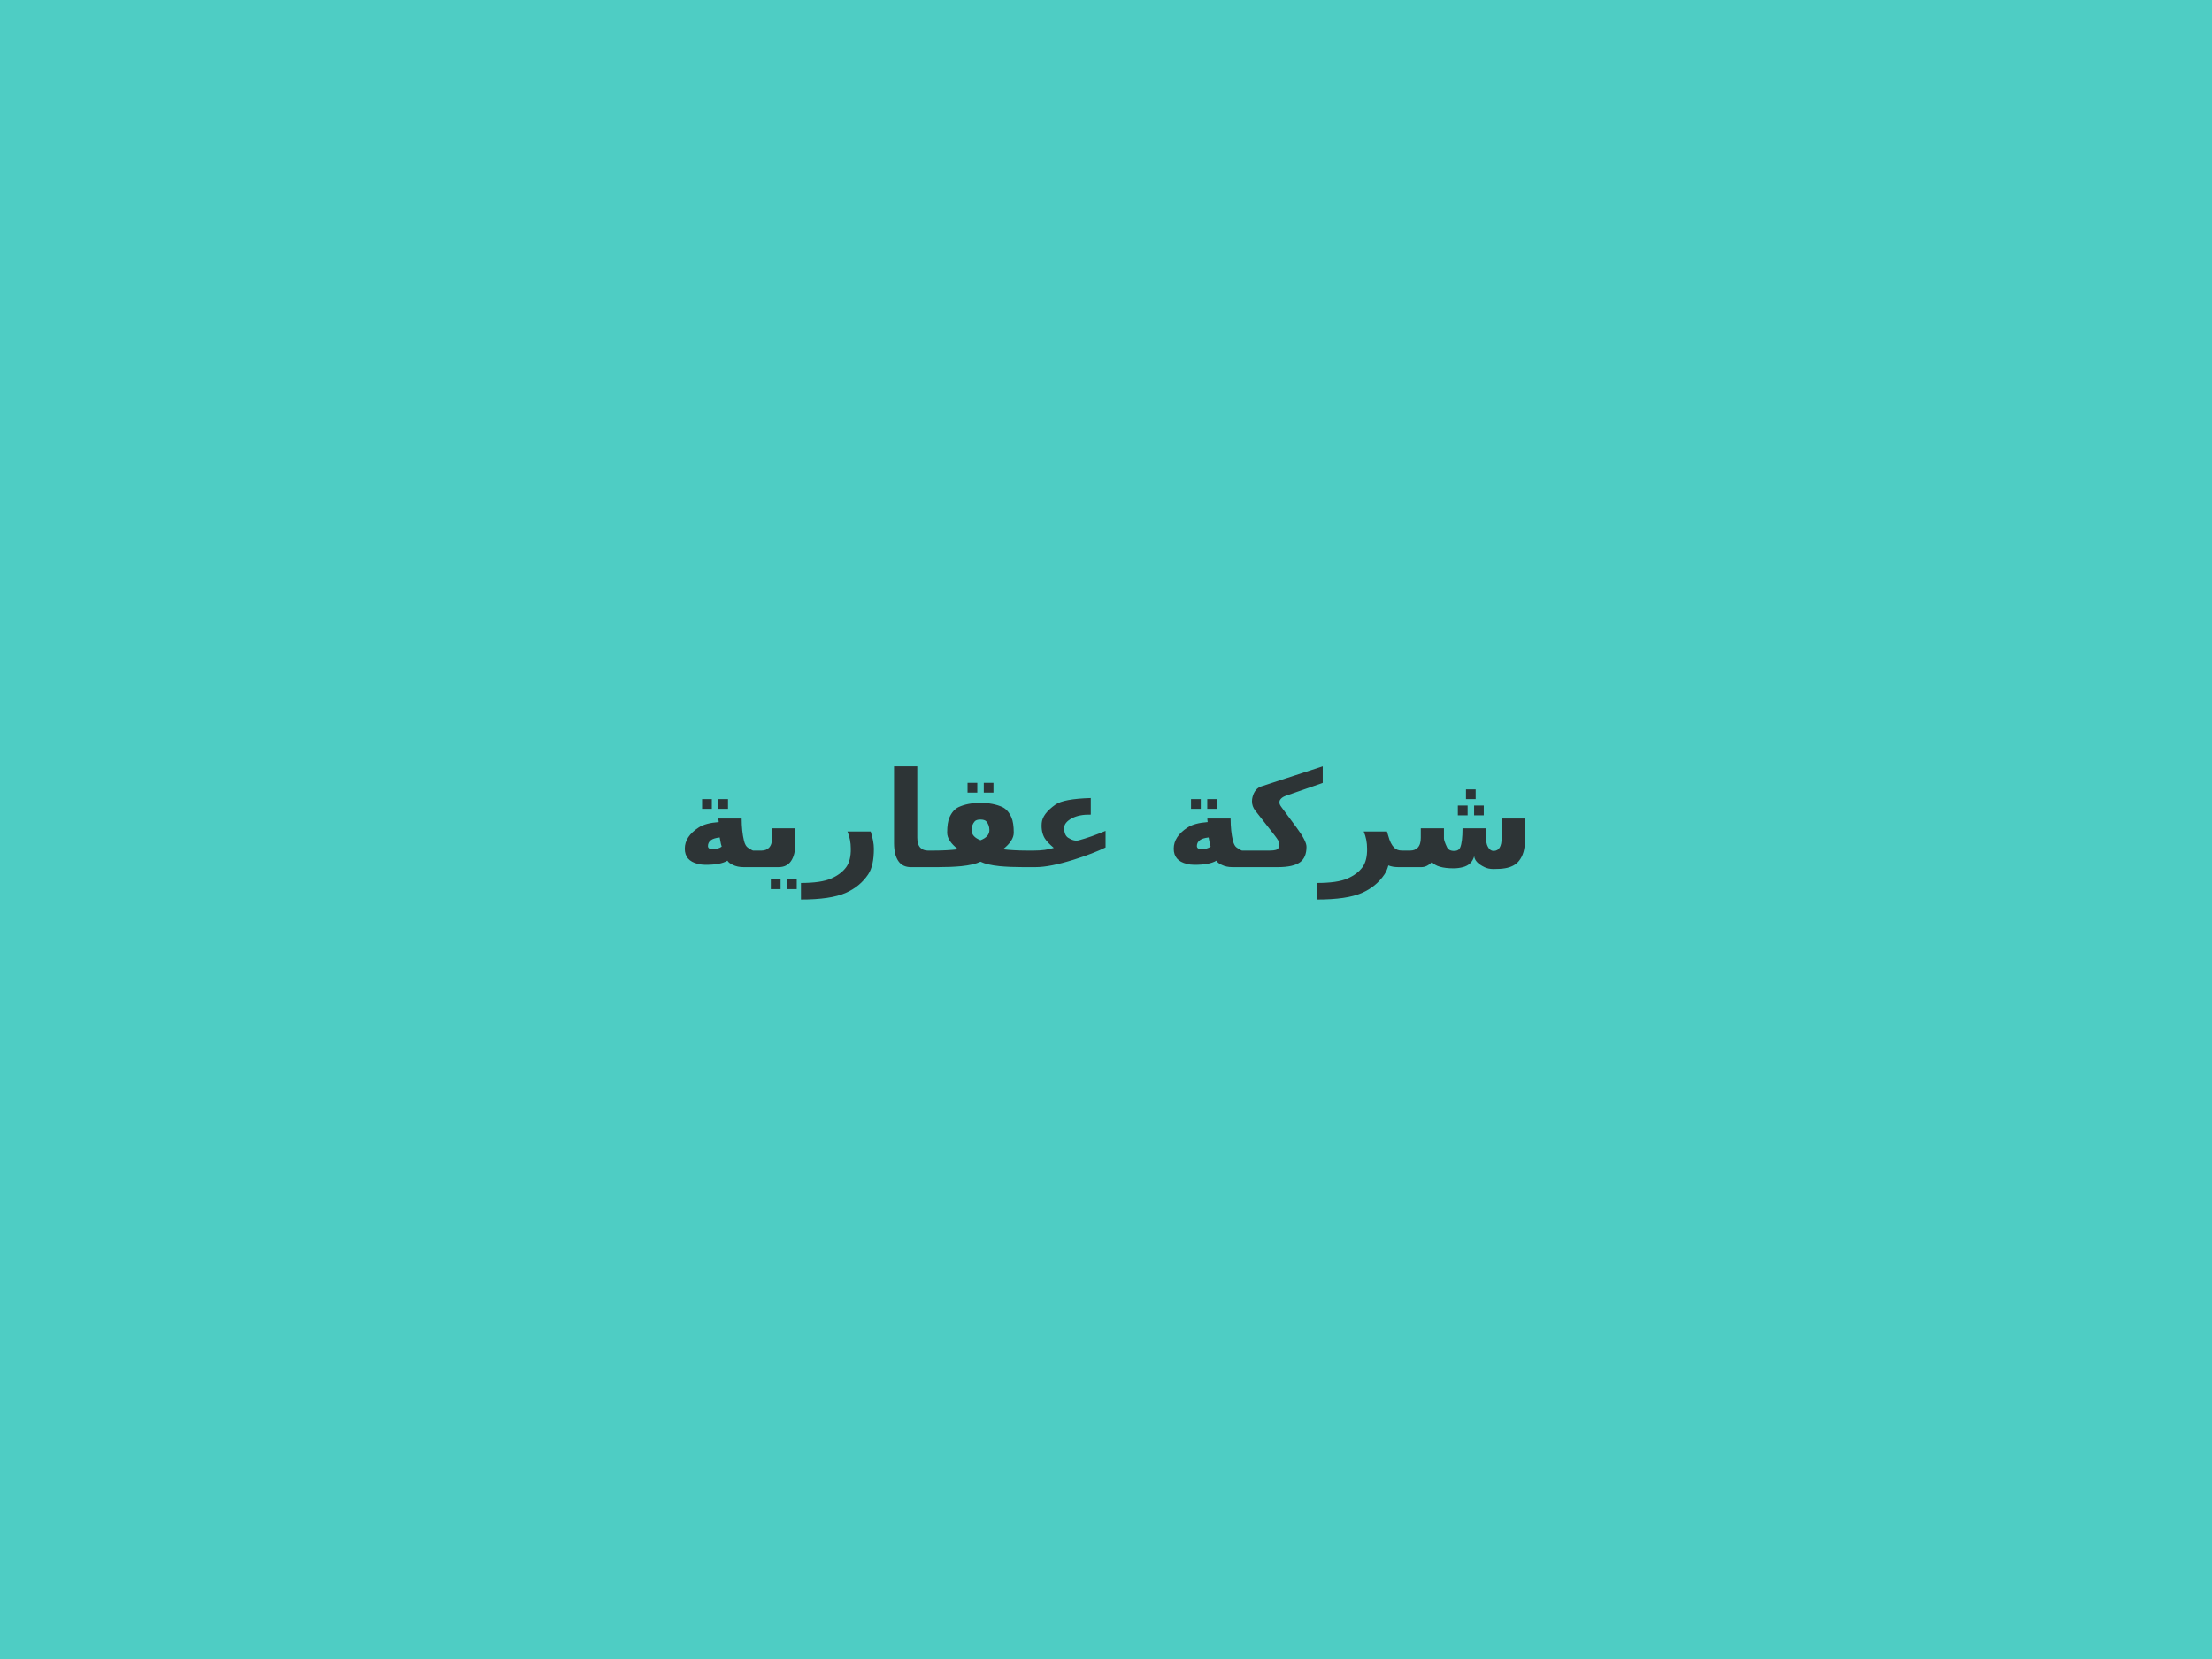
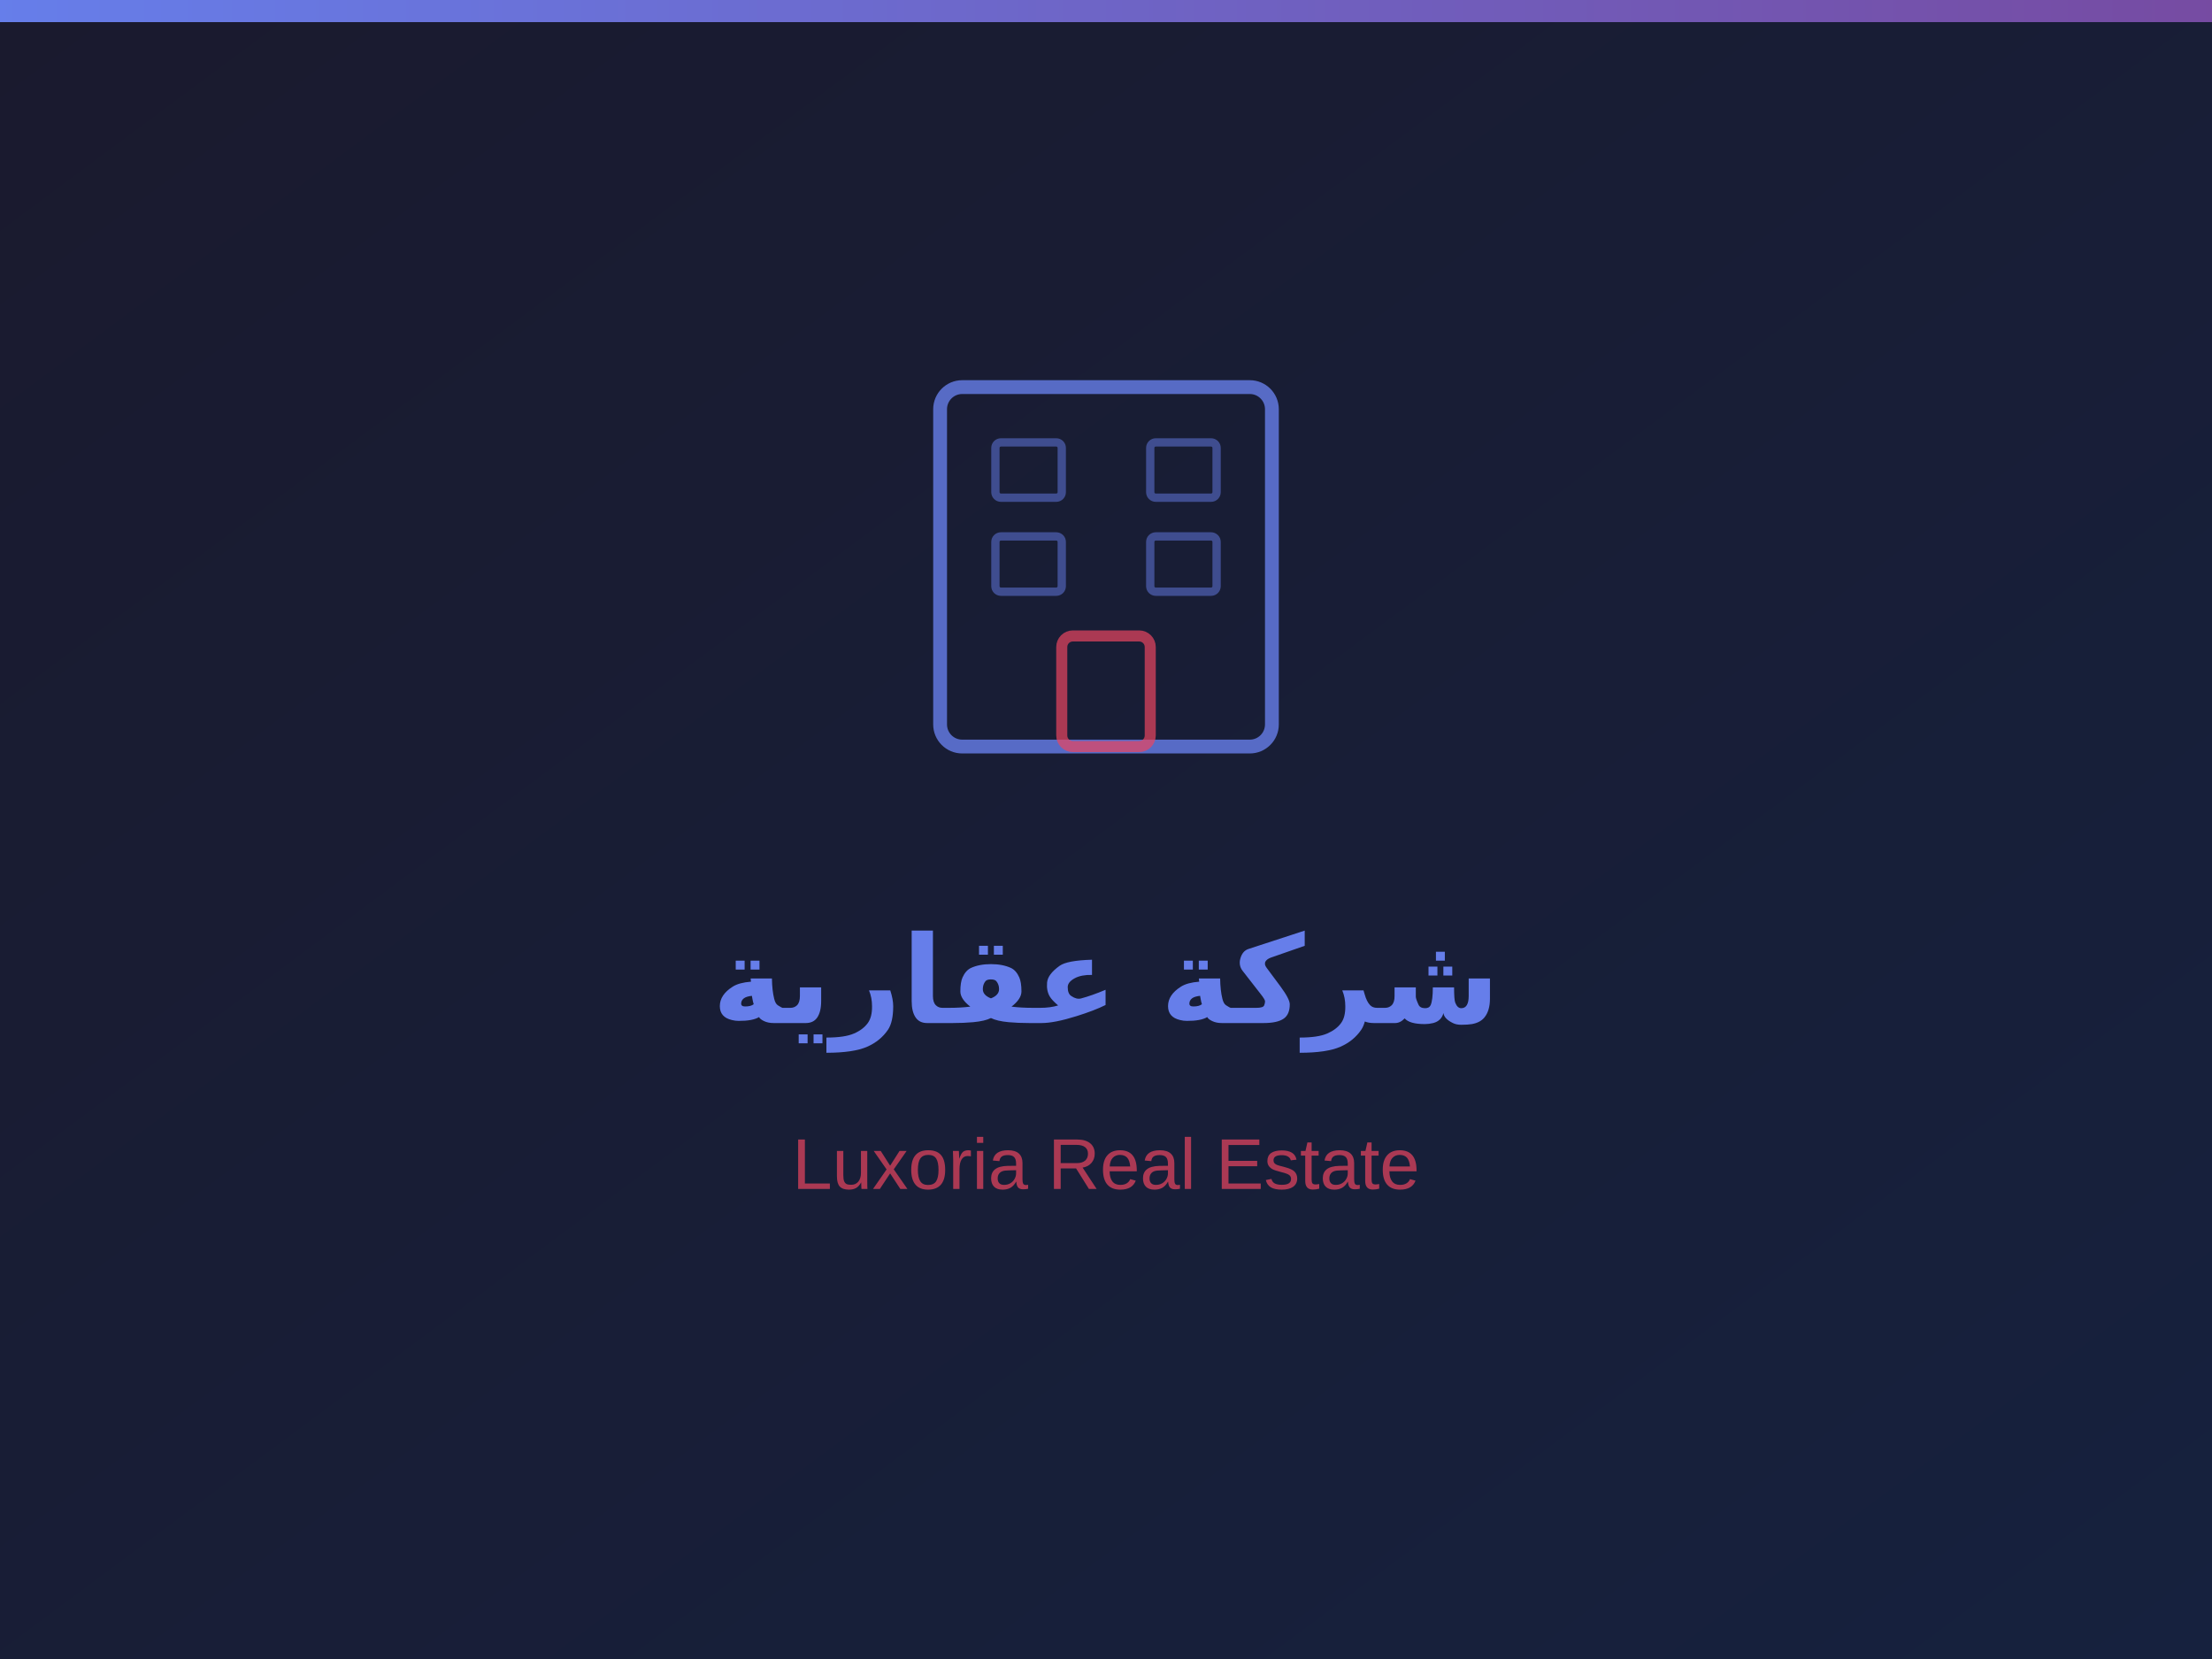
<svg xmlns="http://www.w3.org/2000/svg" width="400" height="300">
-   <rect width="400" height="300" fill="#4ECDC4" />
-   <text x="200" y="150" font-family="Arial, sans-serif" font-size="24" font-weight="bold" fill="#2D3436" text-anchor="middle" dominant-baseline="middle">شركة عقارية</text>
+   <defs>
+     <linearGradient id="bg" x1="0%" y1="0%" x2="100%" y2="100%">
+       <stop offset="0%" style="stop-color:#1a1a2e" />
+       <stop offset="100%" style="stop-color:#16213e" />
+     </linearGradient>
+     <linearGradient id="accent" x1="0%" y1="0%" x2="100%" y2="0%">
+       <stop offset="0%" style="stop-color:#667eea" />
+       <stop offset="100%" style="stop-color:#764ba2" />
+     </linearGradient>
+   </defs>
+   <rect width="400" height="300" fill="url(#bg)" />
+   <rect x="0" y="0" width="400" height="4" fill="url(#accent)" />
+   <g transform="translate(200,105)">
+     <rect x="-30" y="-35" width="60" height="65" rx="4" fill="none" stroke="#667eea" stroke-width="2.5" opacity="0.8" />
+     <rect x="-20" y="-25" width="12" height="10" rx="1" fill="none" stroke="#667eea" stroke-width="1.5" opacity="0.5" />
+     <rect x="8" y="-25" width="12" height="10" rx="1" fill="none" stroke="#667eea" stroke-width="1.5" opacity="0.5" />
+     <rect x="-20" y="-8" width="12" height="10" rx="1" fill="none" stroke="#667eea" stroke-width="1.5" opacity="0.5" />
+     <rect x="8" y="-8" width="12" height="10" rx="1" fill="none" stroke="#667eea" stroke-width="1.5" opacity="0.5" />
+     <rect x="-8" y="10" width="16" height="20" rx="2" fill="none" stroke="#e94560" stroke-width="2" opacity="0.7" />
+   </g>
+   <text x="200" y="185" font-family="Tajawal, Arial, sans-serif" font-size="22" font-weight="bold" fill="#667eea" text-anchor="middle">شركة عقارية</text>
+   <text x="200" y="215" font-family="Tajawal, Arial, sans-serif" font-size="13" fill="#e94560" text-anchor="middle" opacity="0.7">Luxoria Real Estate</text>
</svg>
